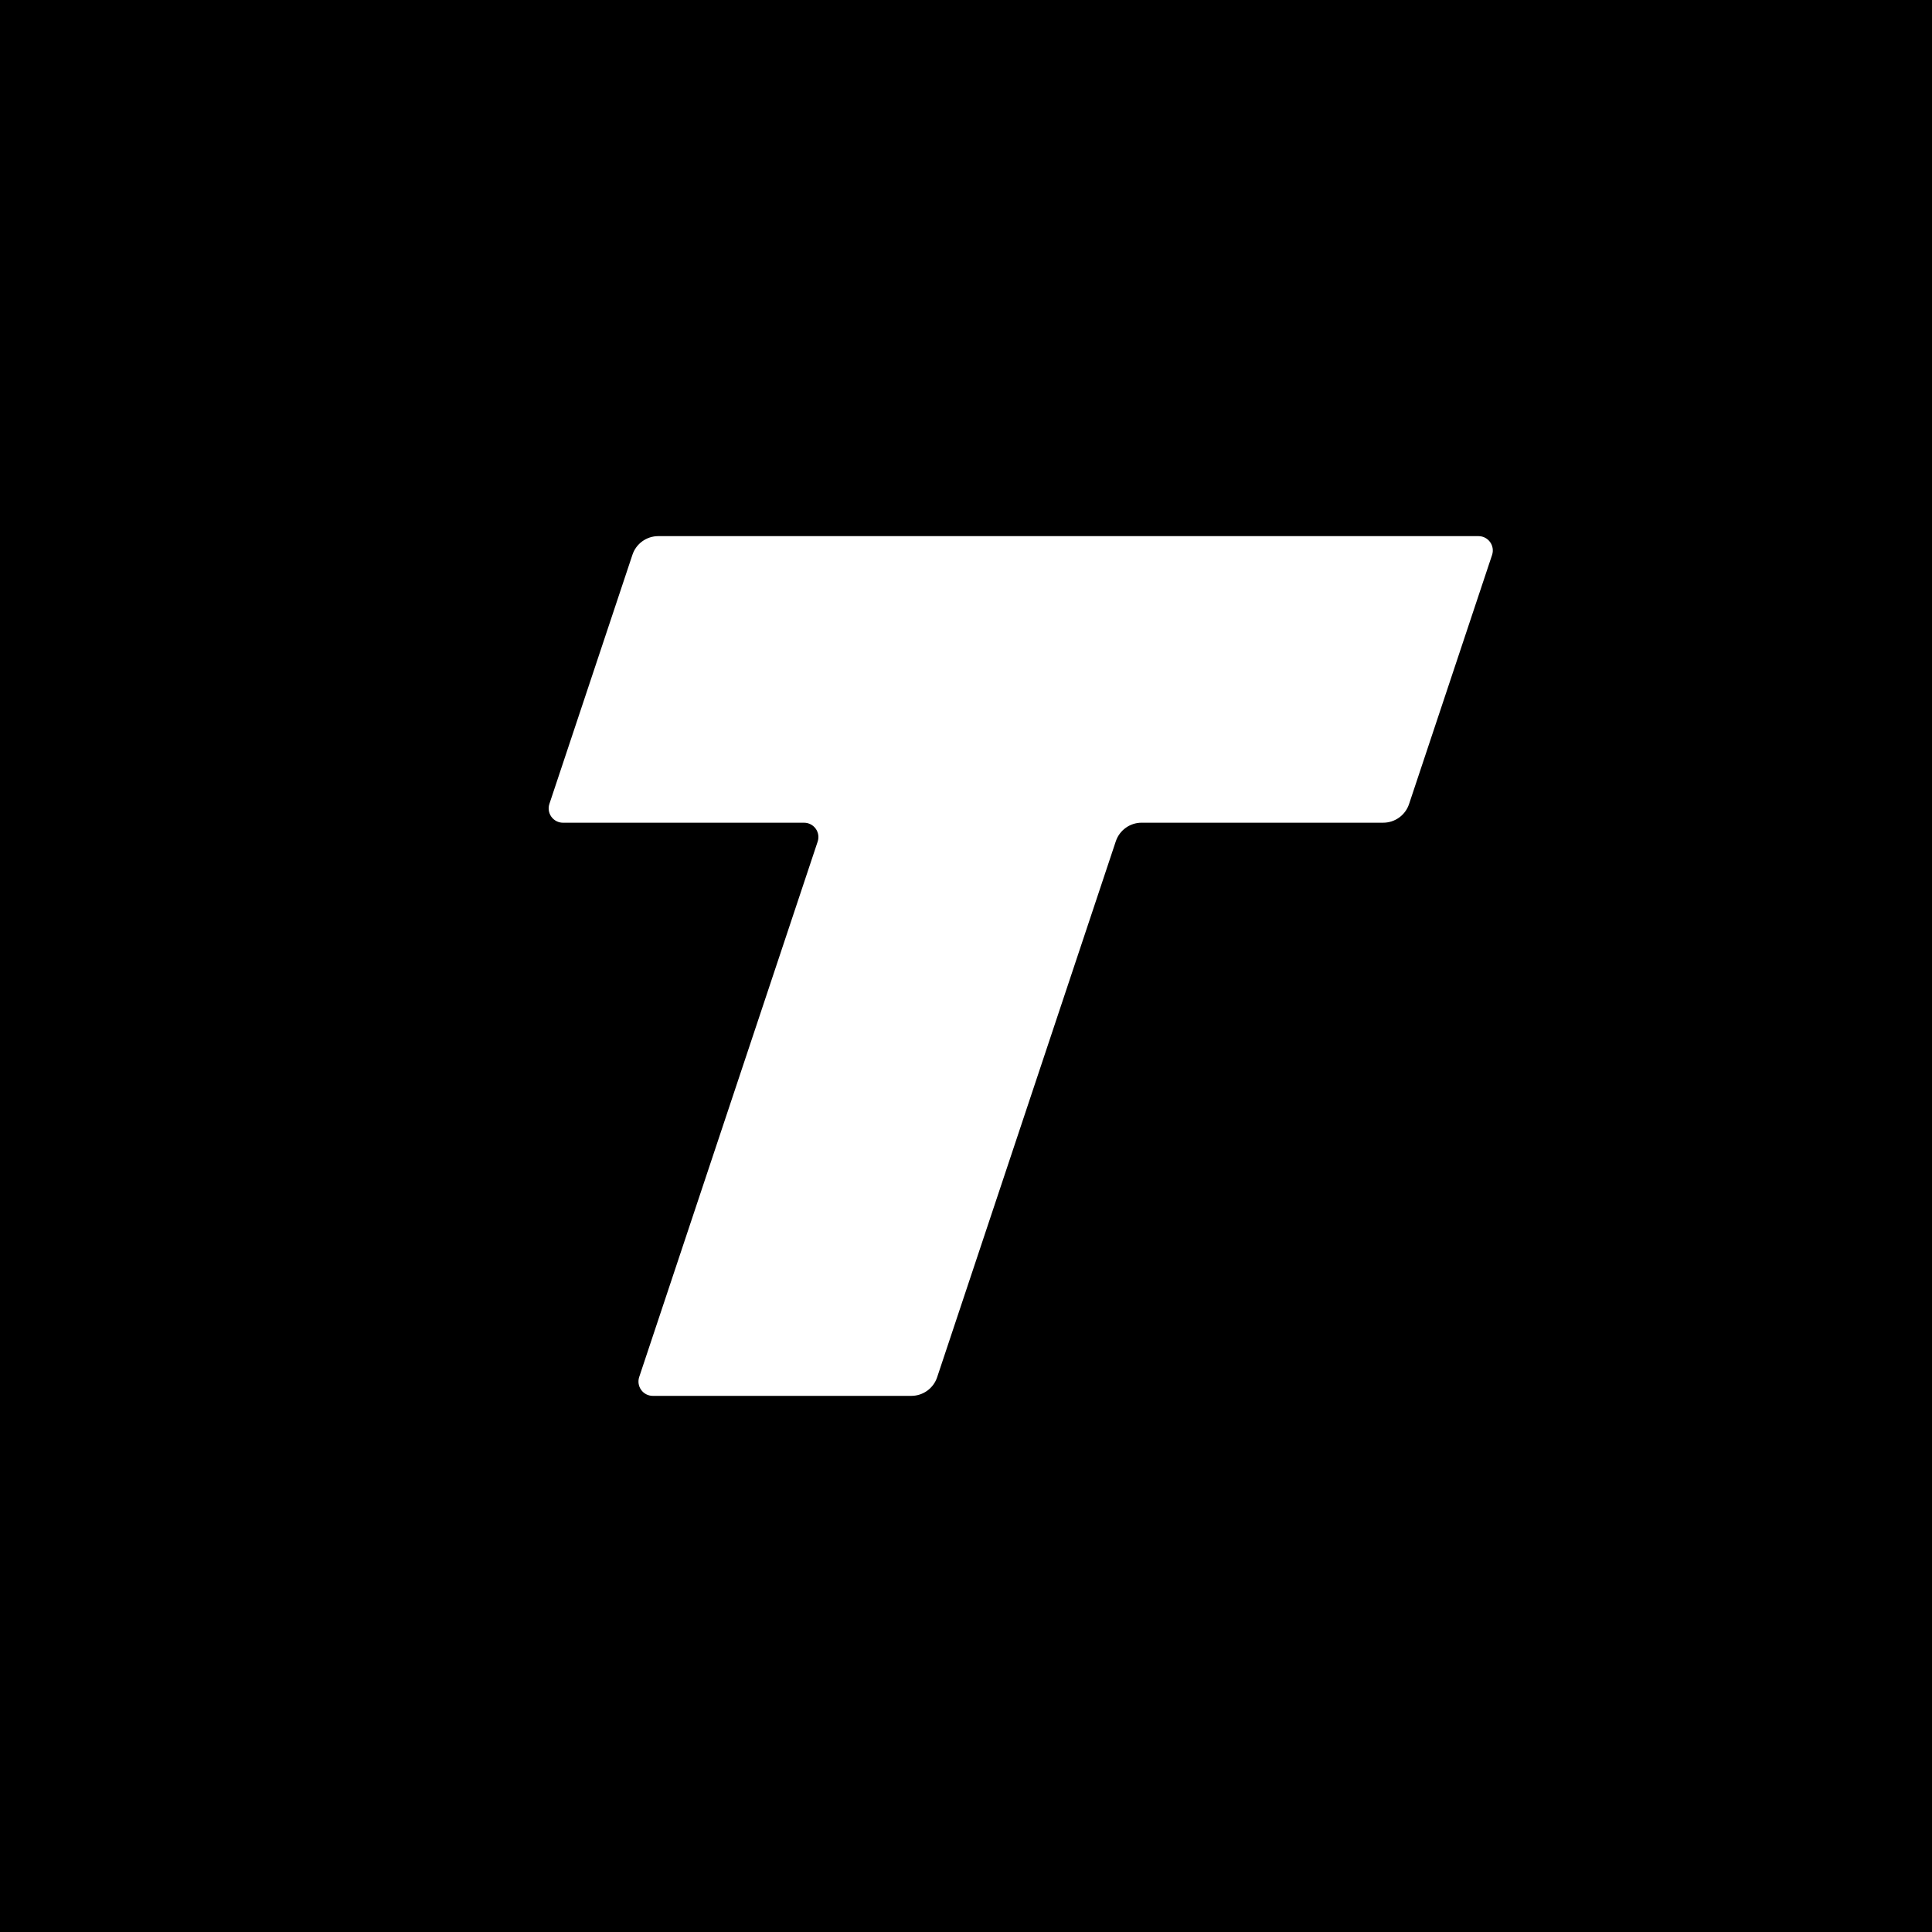
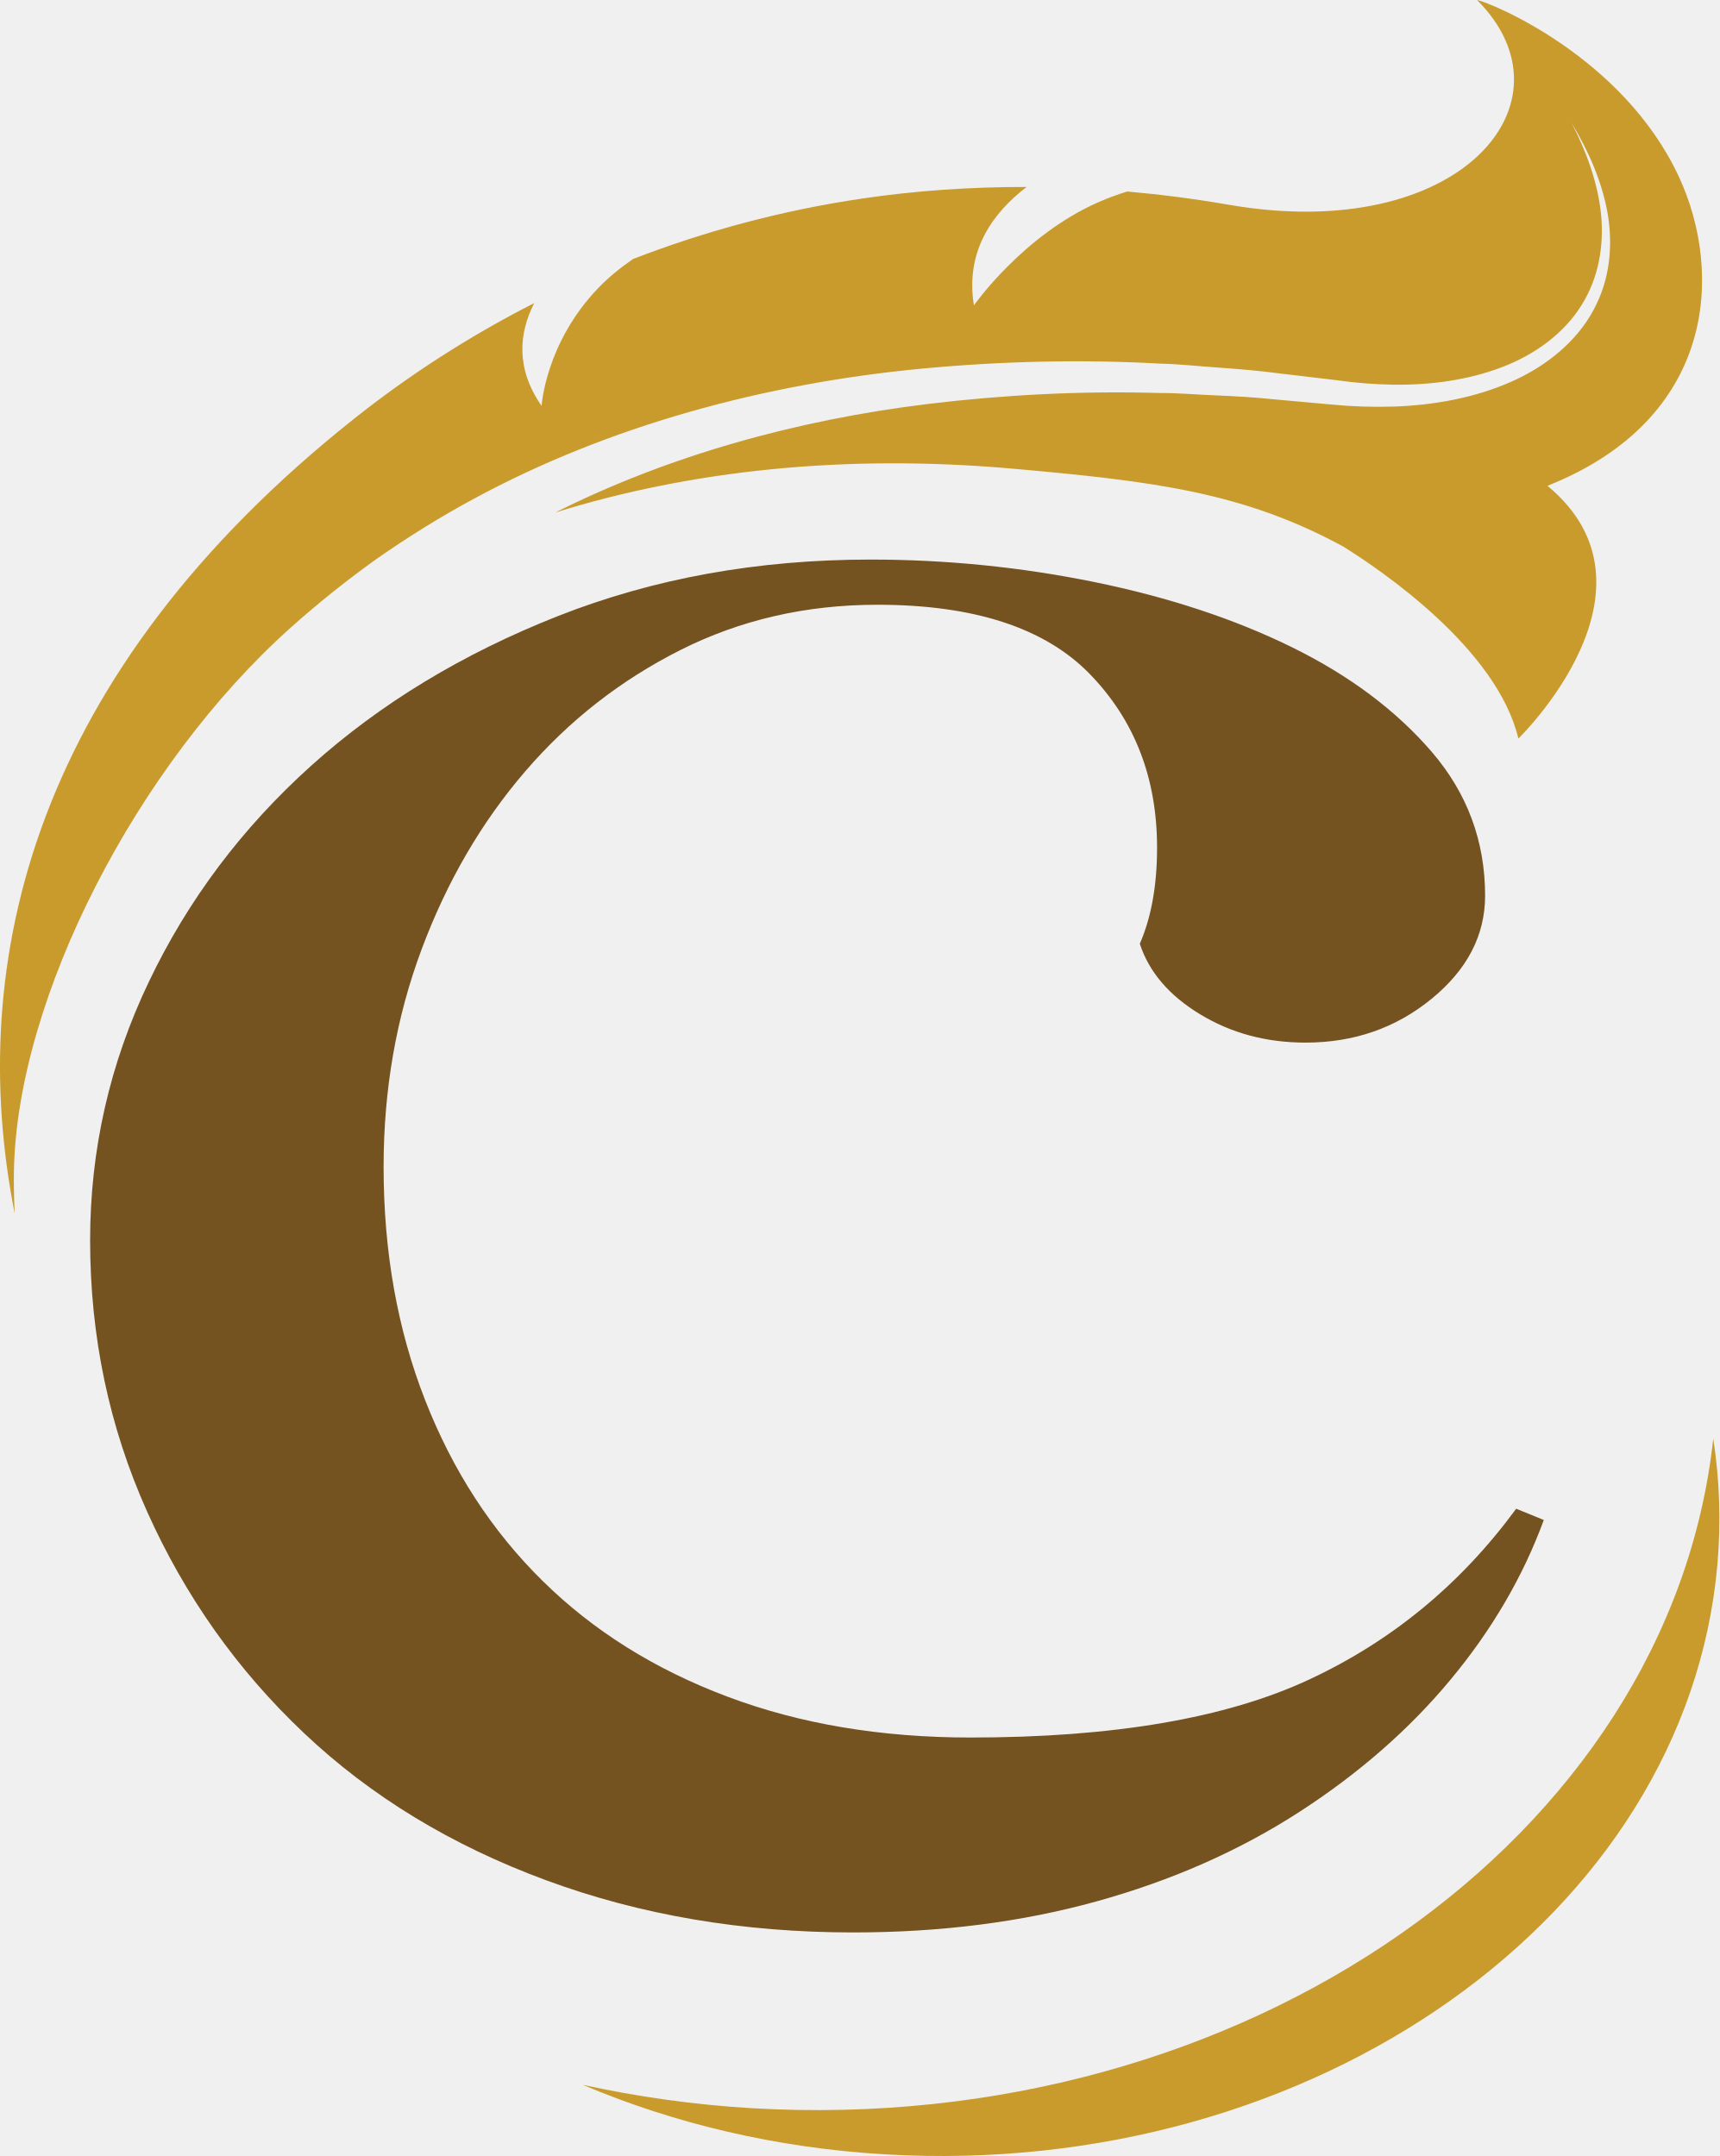
- <svg xmlns="http://www.w3.org/2000/svg" width="178" height="178" fill="none" viewBox="0 0 178 178">
-   <path fill="#fff" d="M0 0h178v178H0z" />
-   <path fill="#000" fill-rule="evenodd" d="M178 178H0V0h178z" clip-rule="evenodd" />
-   <path fill="#fff" d="M58.268 51.112a2.51 2.51 0 0 1 2.379-1.717h75.569c.9 0 1.537.882 1.252 1.738l-7.649 22.949a2.51 2.51 0 0 1-2.38 1.716H105.18c-1.08 0-2.038.692-2.379 1.716l-16.46 49.375a2.51 2.51 0 0 1-2.378 1.716h-23.82a1.32 1.32 0 0 1-1.252-1.737l16.443-49.33a1.32 1.32 0 0 0-1.251-1.738H51.87a1.32 1.32 0 0 1-1.252-1.737z" />
+ <svg xmlns="http://www.w3.org/2000/svg" width="169.436mm" height="212.507mm" viewBox="0 0 169.436 212.507" version="1.1" id="svg1" xml:space="preserve">
+   <defs id="defs1">
+     <clipPath clipPathUnits="userSpaceOnUse" id="clipPath1">
+       <path d="M -481.771,218.459 H 360.12 v -595.276 h -841.89 z" id="path1" style="stroke-width:1" />
+     </clipPath>
+     <clipPath clipPathUnits="userSpaceOnUse" id="clipPath2">
+       <path d="m -465.373,350.478 h 841.89 v -595.276 h -841.89 z" id="path2" style="stroke-width:1" />
+     </clipPath>
+     <clipPath clipPathUnits="userSpaceOnUse" id="clipPath3">
+       <path d="M -788.026,281.252 H 53.864 v -595.276 H -788.026 Z" id="path3" style="stroke-width:1" />
+     </clipPath>
+     <clipPath clipPathUnits="userSpaceOnUse" id="clipPath4">
+       <path d="m -697.913,281.252 h 841.89 v -595.276 h -841.89 z" id="path4" style="stroke-width:1" />
+     </clipPath>
+     <clipPath clipPathUnits="userSpaceOnUse" id="clipPath5">
+       <path d="M -646.609,326.941 H 195.281 V -268.335 h -841.89 z" id="path5" style="stroke-width:1" />
+     </clipPath>
+     <clipPath clipPathUnits="userSpaceOnUse" id="clipPath6">
+       <path d="m -514.35,281.252 h 841.89 v -595.276 H -514.35 Z" id="path6" style="stroke-width:1" />
+     </clipPath>
+     <clipPath clipPathUnits="userSpaceOnUse" id="clipPath7">
+       <path d="m -307.387,281.252 h 841.89 v -595.276 H -307.387 Z" id="path7" style="stroke-width:1" />
+     </clipPath>
+     <clipPath clipPathUnits="userSpaceOnUse" id="clipPath8">
+       <path d="M -256.083,326.941 H 585.807 V -268.335 H -256.083 Z" id="path8" style="stroke-width:1" />
+     </clipPath>
+     <clipPath clipPathUnits="userSpaceOnUse" id="clipPath9">
+       <path d="m -123.824,281.252 h 841.89 v -595.276 H -123.824 Z" id="path9" style="stroke-width:1" />
+     </clipPath>
+     <clipPath clipPathUnits="userSpaceOnUse" id="clipPath10">
+       <path d="m -54.862,357.174 h 841.89 v -595.276 H -54.862 Z" id="path10" style="stroke-width:1" />
+     </clipPath>
+     <clipPath clipPathUnits="userSpaceOnUse" id="clipPath11">
+       <path d="M -484.248,329.307 H 357.642 V -265.969 h -841.89 z" id="path11" style="stroke-width:1" />
+     </clipPath>
+   </defs>
+   <g id="layer1" transform="translate(-22.40208,-32.29387)">
+     <g id="g11" transform="matrix(3.887544,0,0,3.181083,-426.3301,-317.6332)">
+       <g id="g20" transform="matrix(0.3527778,0,0,-0.3527778,158.8569,154.5762)" clip-path="url(#clipPath11)">
+         <path d="m 0,0 c -3.115,-35.104 -33.81,-61.354 -69.094,-58.813 -4.18,0.302 -8.232,1.008 -12.136,2.052 6.547,-3.391 13.872,-5.542 21.693,-6.105 30.824,-2.222 57.612,20.966 59.833,51.789 C 0.567,-7.312 0.454,-3.607 0,0" style="fill:#c89b2c;fill-opacity:1;fill-rule:nonzero;stroke:none" id="path22" />
+       </g>
+       <g id="g56" transform="matrix(0.3527778,0,0,-0.3527778,152.1983,162.0451)" clip-path="url(#clipPath2)">
+         <path d="m 0,0 c -2.979,-4.385 -6.618,-8.273 -10.918,-11.661 -4.303,-3.393 -9.14,-5.997 -14.515,-7.815 -5.375,-1.822 -11.206,-2.73 -17.491,-2.73 -7.939,0 -15.301,1.528 -22.081,4.59 -6.785,3.059 -12.572,7.358 -17.368,12.902 -4.8,5.54 -8.56,12.033 -11.289,19.477 -2.729,7.442 -4.093,15.383 -4.093,23.818 0,7.94 1.403,15.507 4.218,22.703 2.809,7.195 6.698,13.522 11.661,18.98 4.962,5.458 10.874,9.839 17.739,13.15 6.862,3.307 14.347,4.961 22.454,4.961 5.458,0 10.831,-0.662 16.128,-1.984 5.29,-1.326 10.006,-3.225 14.142,-5.706 4.133,-2.482 7.481,-5.544 10.048,-9.181 2.563,-3.64 3.846,-7.858 3.846,-12.653 0,-3.473 -1.283,-6.494 -3.846,-9.056 -2.567,-2.567 -5.583,-3.846 -9.056,-3.846 -2.814,0 -5.335,0.826 -7.567,2.481 -2.234,1.652 -3.683,3.722 -4.342,6.202 0.826,2.315 1.24,5.126 1.24,8.437 0,6.117 -1.612,11.203 -4.838,15.259 -3.225,4.05 -8.312,6.078 -15.259,6.078 -5.128,0 -9.842,-1.325 -14.142,-3.97 -4.303,-2.647 -8.024,-6.203 -11.165,-10.668 -3.144,-4.467 -5.625,-9.676 -7.443,-15.632 -1.822,-5.953 -2.73,-12.323 -2.73,-19.104 0,-7.443 0.993,-14.266 2.979,-20.469 1.983,-6.204 4.794,-11.498 8.435,-15.879 3.635,-4.385 8.063,-7.777 13.274,-10.172 5.21,-2.401 11.041,-3.598 17.492,-3.598 10.253,0 18.36,1.694 24.313,5.086 5.956,3.389 10.918,8.393 14.888,15.01 L 6.698,14.019 C 5.21,9.057 2.978,4.38 0,0" style="fill:#755321;fill-opacity:1;fill-rule:nonzero;stroke:none" id="path58" />
+       </g>
+       <g id="g60" transform="matrix(0.3527778,0,0,-0.3527778,157.9829,115.4716)" clip-path="url(#clipPath1)">
+         <path d="m 0,0 c -4.008,10.521 -13.474,15.254 -14.495,15.503 7.376,-9.018 -1.274,-21.497 -17.841,-17.983 -2.468,0.523 -4.897,0.903 -7.293,1.163 -0.677,-0.253 -1.376,-0.563 -2.107,-0.958 -5.411,-2.922 -8.911,-9.043 -8.911,-9.043 -0.652,4.848 1.431,8.202 3.787,10.399 -4.073,0.011 -8.029,-0.332 -11.846,-1.022 -5.801,-1.049 -11.288,-2.871 -16.432,-5.303 -0.904,-0.765 -1.763,-1.607 -2.516,-2.568 -3.792,-4.841 -4.057,-10.336 -4.057,-10.336 -1.889,3.317 -1.616,6.429 -0.531,9.029 -4.668,-2.905 -8.993,-6.323 -12.925,-10.139 -23.044,-22.362 -27.996,-47.637 -24.404,-69.822 -0.048,1.249 -0.075,2.502 -0.056,3.761 0.234,15.221 8.835,35.601 19.862,47.669 1.963,2.149 4.043,4.184 6.229,6.093 2.211,1.883 4.52,3.645 6.94,5.241 9.679,6.417 20.921,10.144 32.266,11.449 5.68,0.647 11.401,0.819 17.072,0.433 1.422,-0.039 2.83,-0.241 4.244,-0.355 1.414,-0.121 2.826,-0.265 4.225,-0.492 l 4.197,-0.608 c 1.333,-0.236 2.681,-0.364 4.029,-0.395 2.69,-0.05 5.404,0.396 7.829,1.525 2.421,1.118 4.496,3.007 5.725,5.42 1.251,2.406 1.64,5.229 1.427,7.987 -0.23,2.771 -1.032,5.489 -2.125,8.073 1.237,-2.518 2.205,-5.201 2.603,-8.021 0.378,-2.806 0.162,-5.781 -1.037,-8.455 -1.171,-2.678 -3.342,-4.91 -5.941,-6.292 -2.6,-1.398 -5.543,-2.049 -8.455,-2.162 -1.459,-0.051 -2.921,0.004 -4.366,0.176 l -4.158,0.46 c -1.379,0.178 -2.766,0.274 -4.153,0.347 -1.388,0.065 -2.77,0.22 -4.158,0.212 -5.547,0.197 -11.092,-0.156 -16.541,-0.958 -9.498,-1.41 -18.717,-4.567 -26.806,-9.536 9.658,3.675 20.738,5.158 32.833,3.85 10.198,-1.102 16.6,-2.08 23.769,-6.837 2.798,-2.131 11.064,-9.002 12.591,-16.87 0,0 11.059,13.106 2.091,22.2 C 2.678,-21.281 3.207,-8.417 0,0" style="fill:#c89b2c;fill-opacity:1;fill-rule:nonzero;stroke:none" id="path62" />
+       </g>
+     </g>
+   </g>
</svg>
